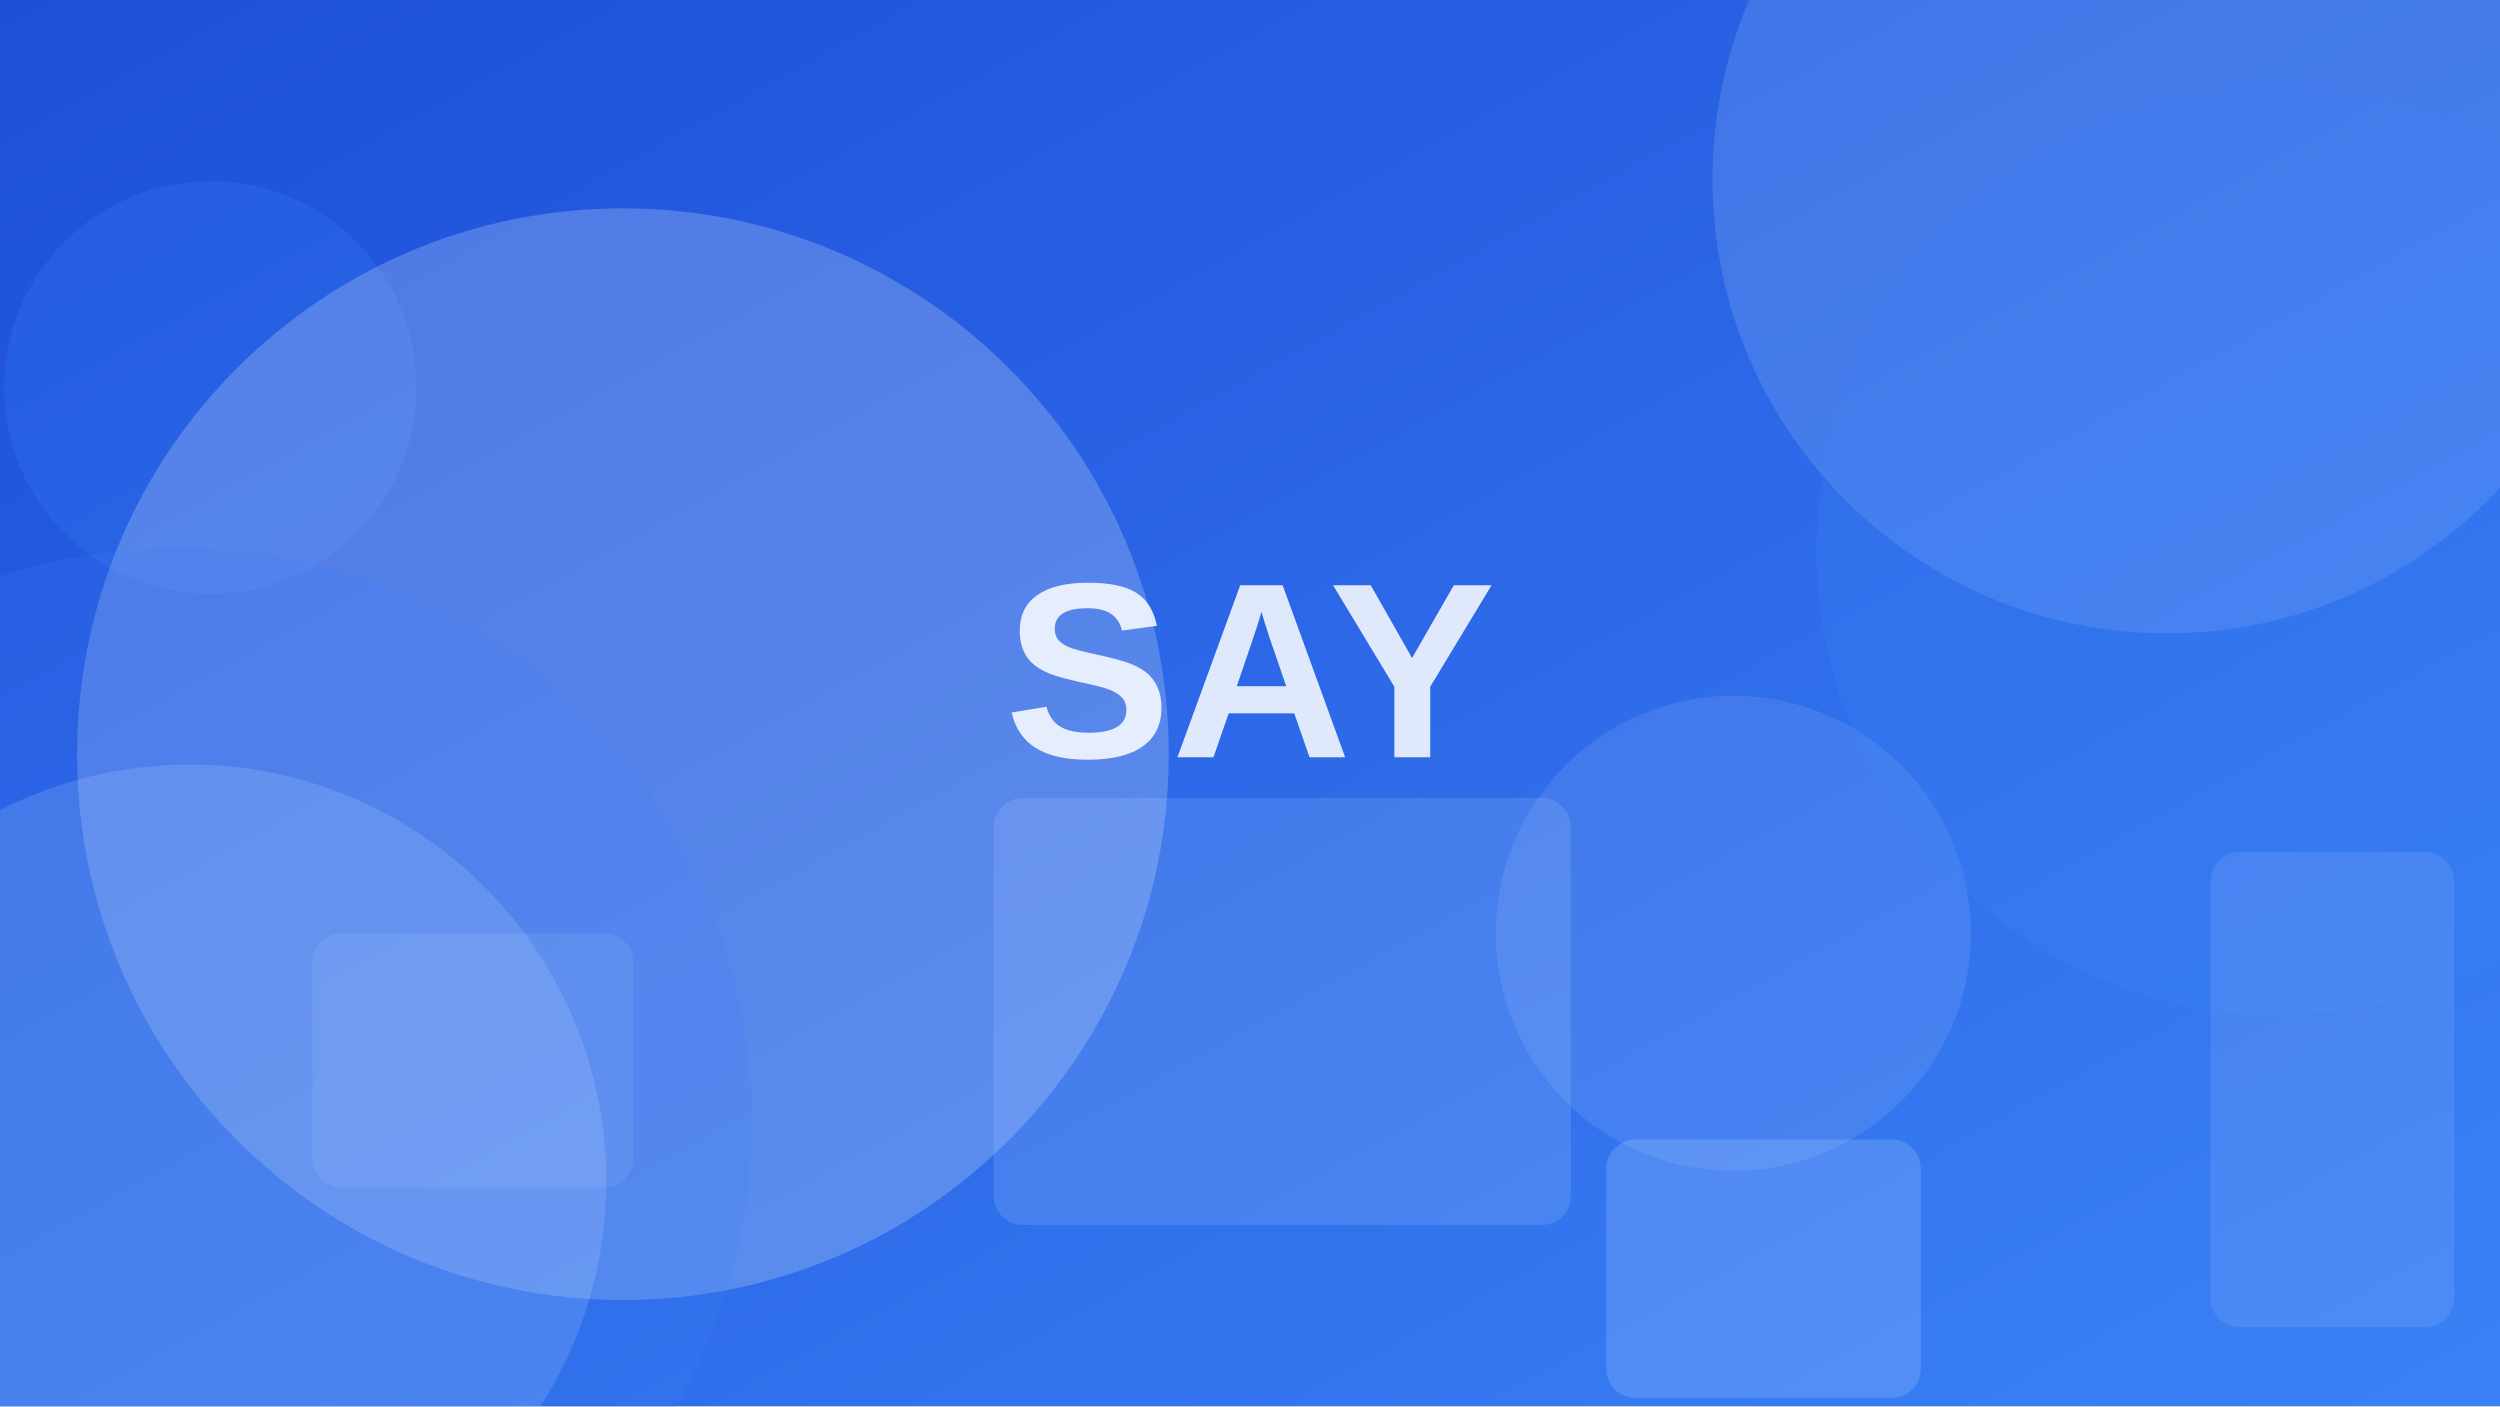
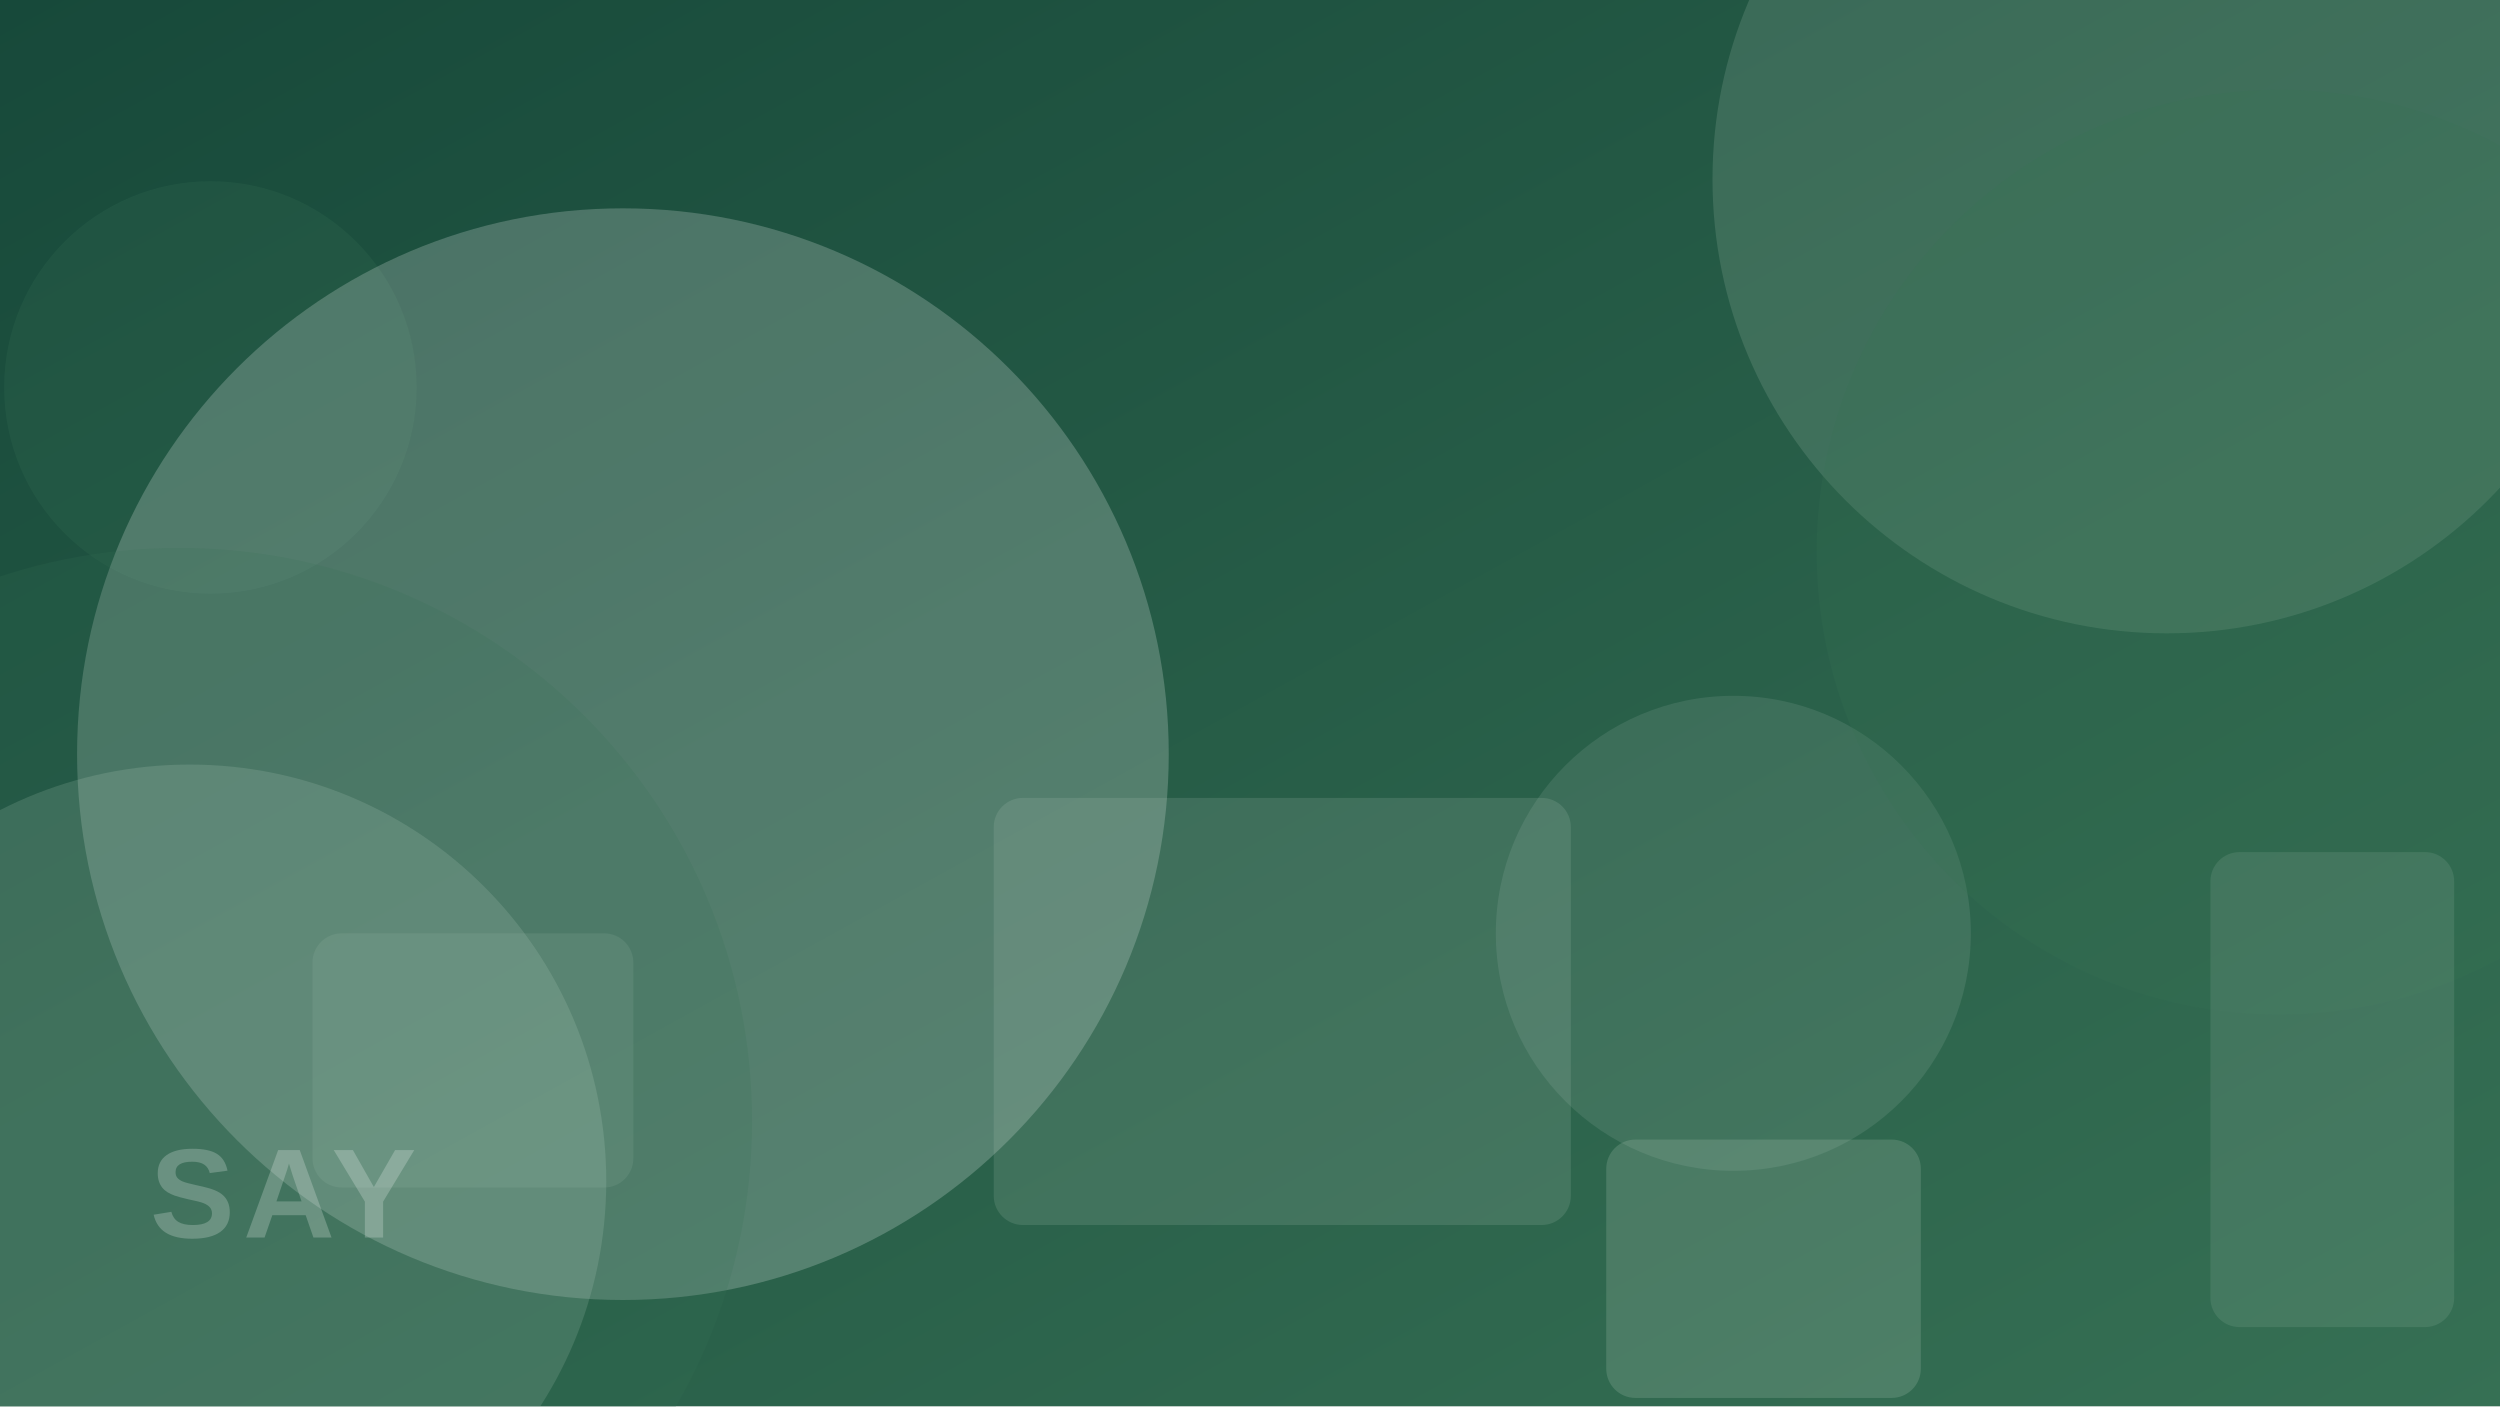
<svg xmlns="http://www.w3.org/2000/svg" viewBox="0 0 1200 675" width="1200" height="675" role="img" aria-label="Santunan Anak Yatim dan Lansia Disalurkan kepada 46 Penerima">
  <defs>
    <linearGradient id="g" x1="0" y1="0" x2="1" y2="1">
-       <stop offset="0%" stop-color="#1d4ed8" />
-       <stop offset="100%" stop-color="#3b82f6" />
+       <stop offset="0%" stop-color="#17493a" />
+       <stop offset="100%" stop-color="#367054" />
    </linearGradient>
  </defs>
  <rect width="1200" height="675" fill="url(#g)" />
-   <circle cx="101" cy="186" r="99" fill="#3b82f6" opacity="0.23" />
-   <circle cx="91" cy="567" r="200" fill="#bfdbfe" opacity="0.21" />
+   <circle cx="101" cy="186" r="99" fill="#367054" opacity="0.23" />
+   <circle cx="91" cy="567" r="200" fill="#b9cfc0" opacity="0.21" />
  <circle cx="299" cy="362" r="262" fill="#ffffff" opacity="0.21" />
-   <circle cx="86" cy="538" r="275" fill="#3b82f6" opacity="0.19" />
-   <circle cx="1040" cy="86" r="218" fill="#bfdbfe" opacity="0.17" />
+   <circle cx="86" cy="538" r="275" fill="#367054" opacity="0.19" />
+   <circle cx="1040" cy="86" r="218" fill="#b9cfc0" opacity="0.17" />
  <circle cx="832" cy="448" r="114" fill="#ffffff" opacity="0.09" />
-   <circle cx="1094" cy="265" r="222" fill="#3b82f6" opacity="0.22" />
-   <rect x="477" y="383" width="277" height="205" rx="14" fill="#bfdbfe" opacity="0.16" />
-   <rect x="771" y="547" width="151" height="124" rx="14" fill="#bfdbfe" opacity="0.20" />
-   <rect x="150" y="448" width="154" height="122" rx="14" fill="#bfdbfe" opacity="0.11" />
-   <rect x="1061" y="409" width="117" height="228" rx="14" fill="#bfdbfe" opacity="0.13" />
-   <text x="600" y="363.5" text-anchor="middle" font-family="Segoe UI, Arial, sans-serif" font-size="120" font-weight="700" fill="#ffffff" opacity="0.85">SAY</text>
+   <circle cx="1094" cy="265" r="222" fill="#367054" opacity="0.22" />
+   <rect x="477" y="383" width="277" height="205" rx="14" fill="#b9cfc0" opacity="0.16" />
+   <rect x="771" y="547" width="151" height="124" rx="14" fill="#b9cfc0" opacity="0.20" />
+   <rect x="150" y="448" width="154" height="122" rx="14" fill="#b9cfc0" opacity="0.11" />
+   <rect x="1061" y="409" width="117" height="228" rx="14" fill="#b9cfc0" opacity="0.13" />
+   <text x="72" y="594" font-family="Segoe UI, Arial, sans-serif" font-size="61" font-weight="700" letter-spacing="4" fill="#ffffff" opacity="0.22">SAY</text>
</svg>
